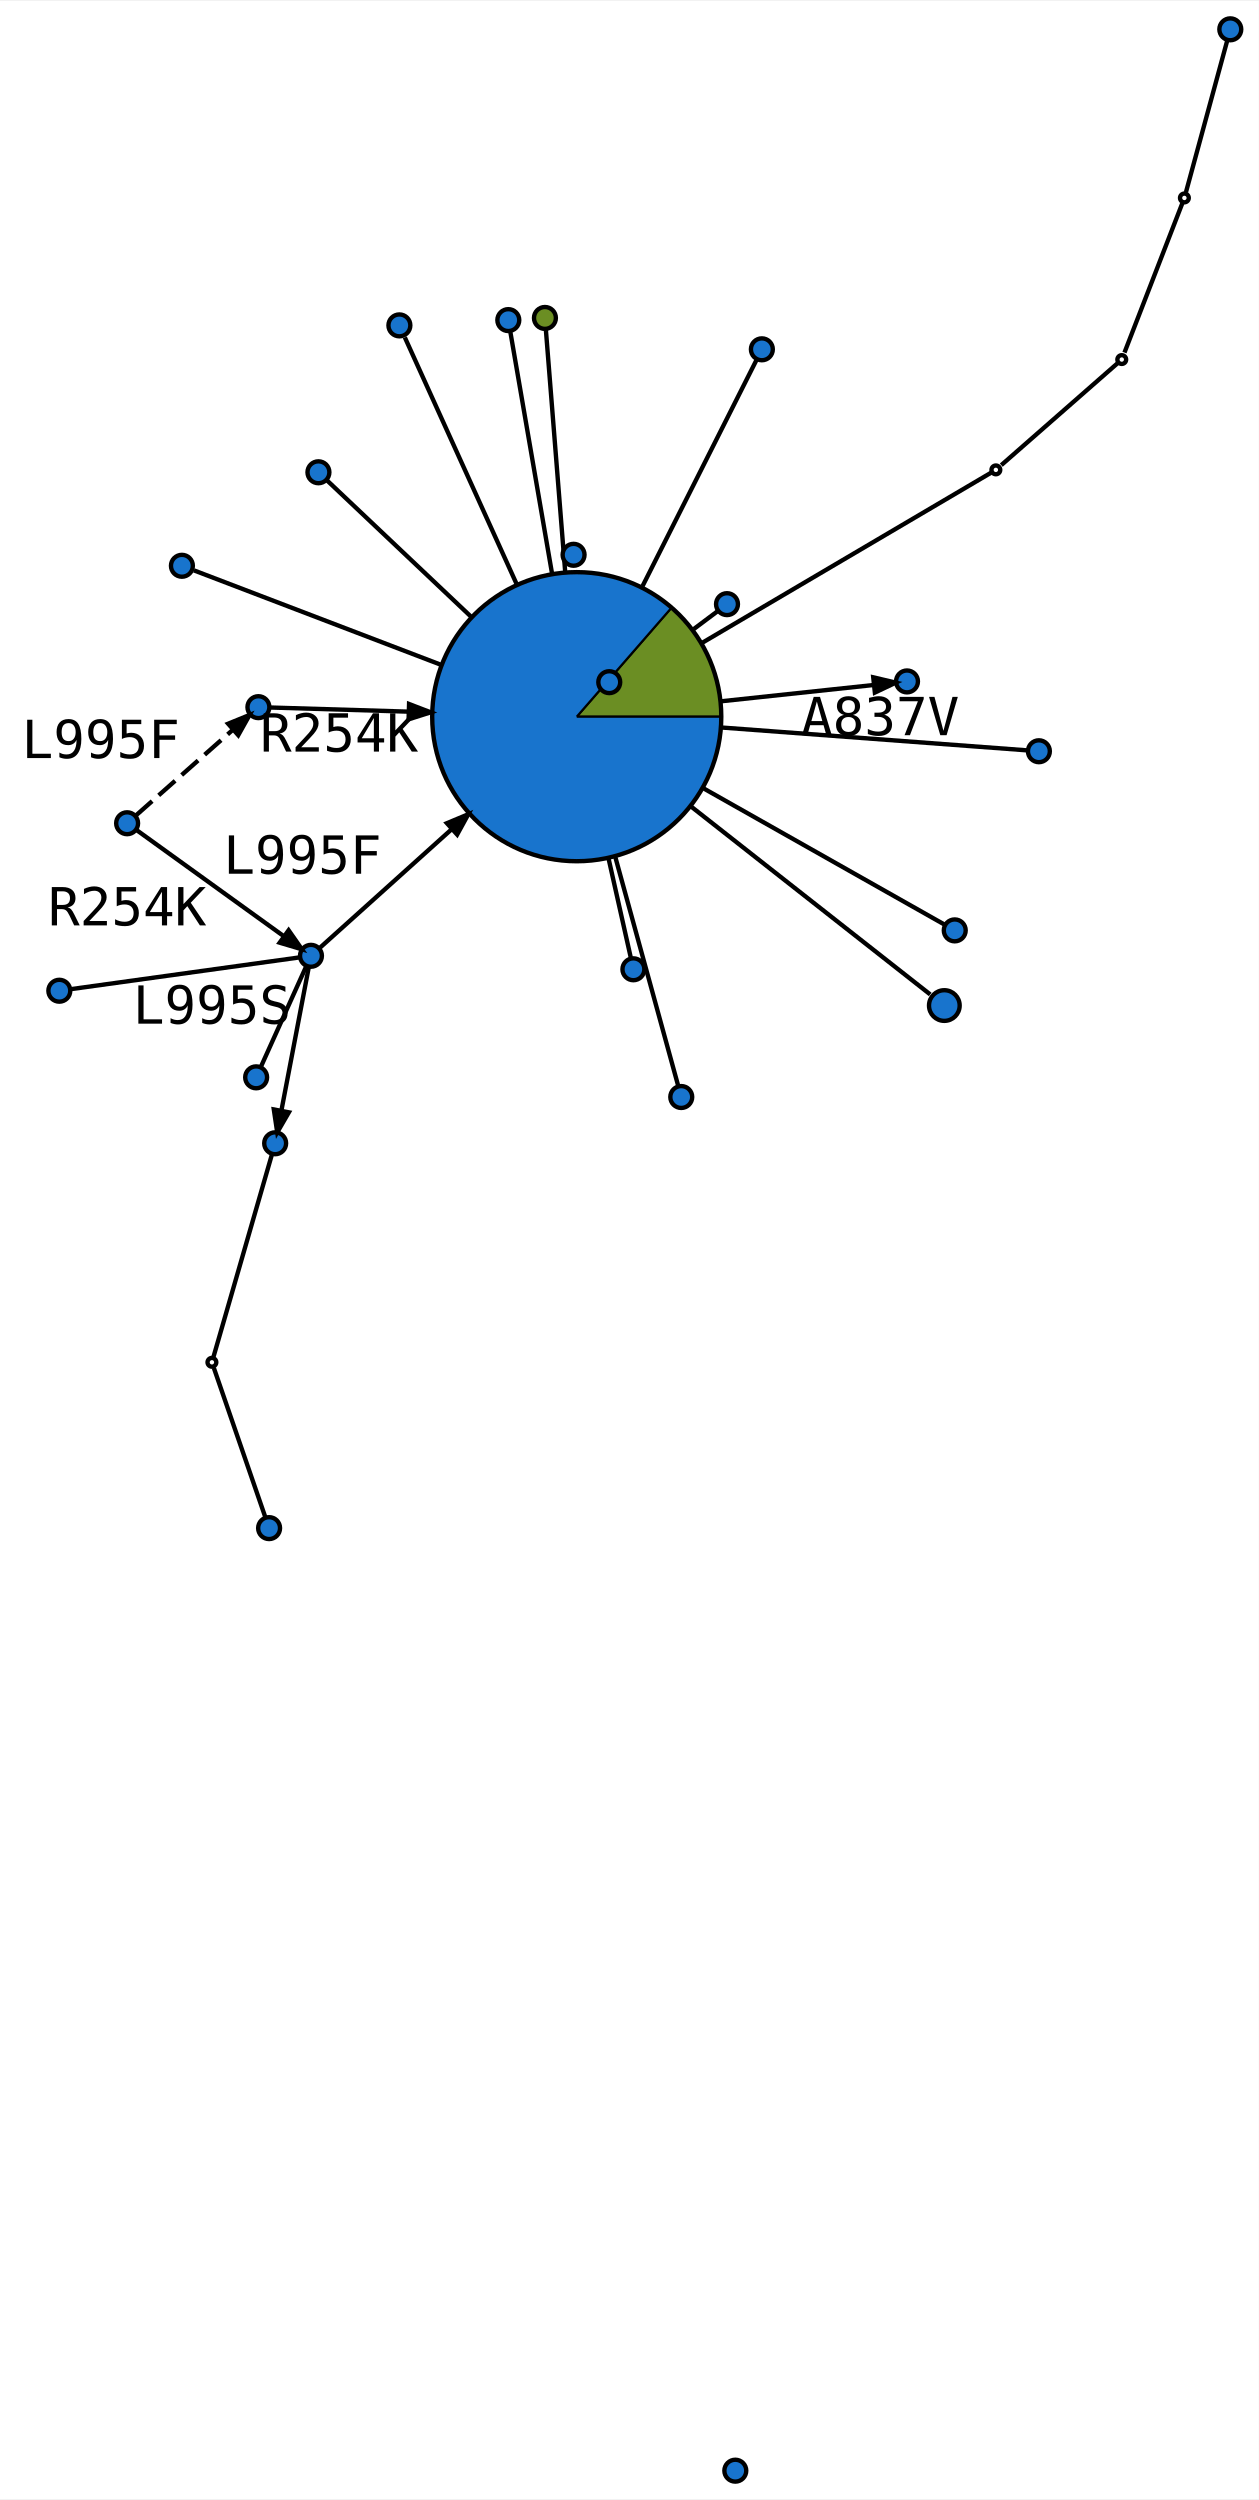
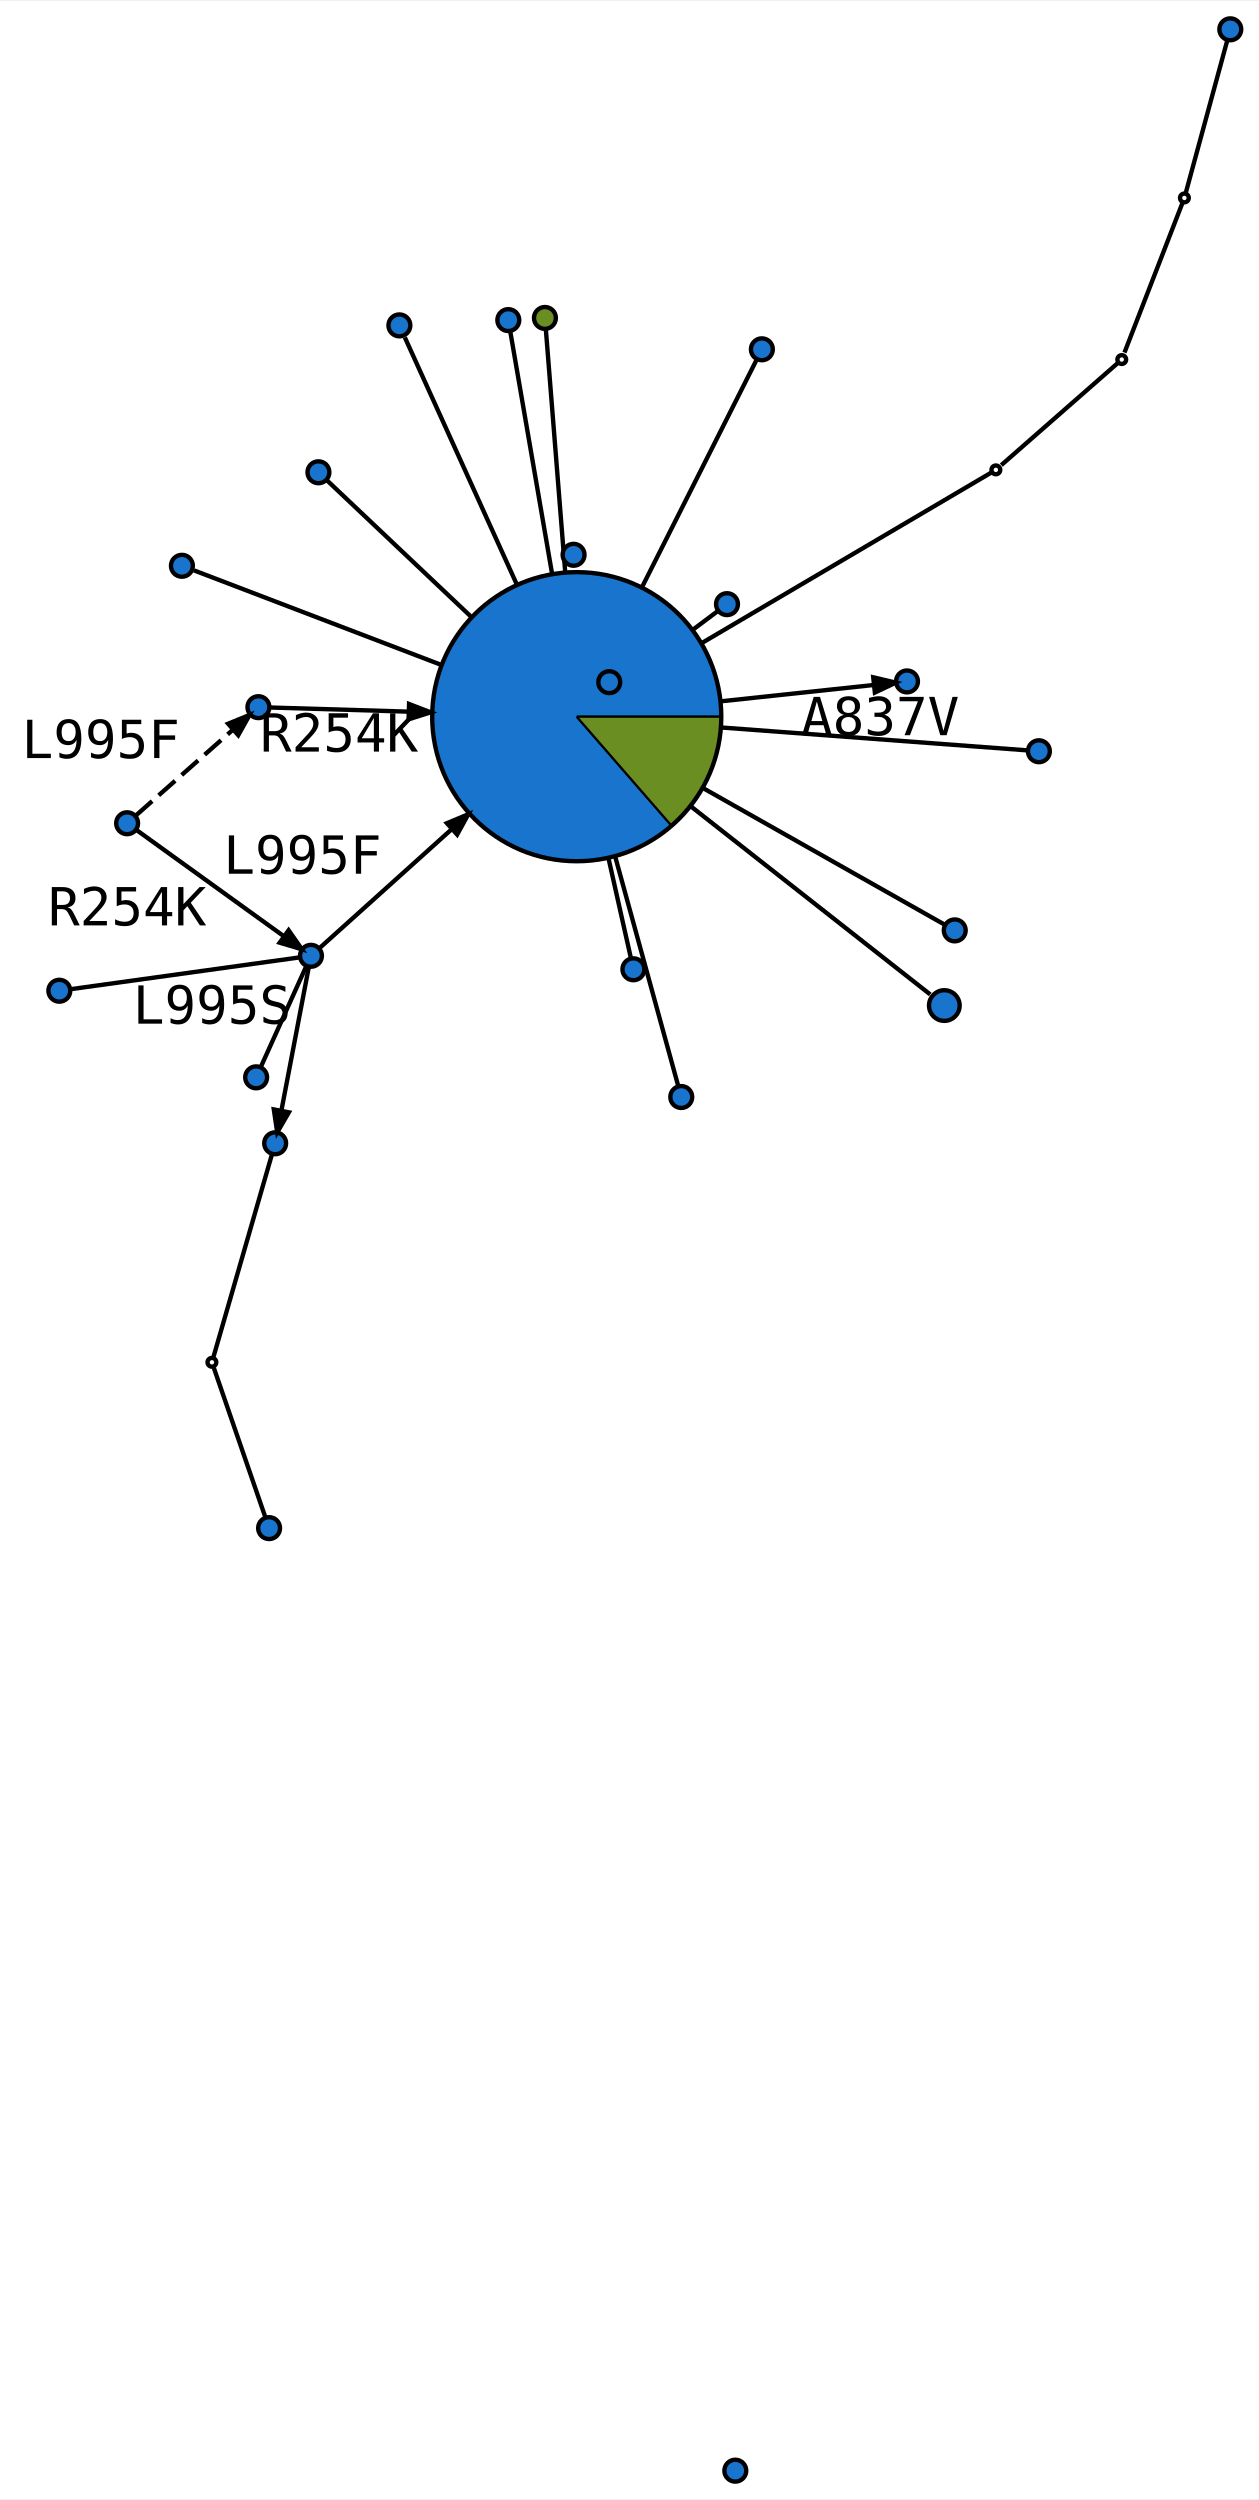
<svg xmlns="http://www.w3.org/2000/svg" width="287pt" height="570pt" viewBox="0.00 0.00 287.38 570.37">
  <g id="graph0" class="graph" transform="scale(1 1) rotate(0) translate(116.908 211.856)">
    <polygon fill="white" stroke="none" points="-116.908,358.512 -116.908,-211.856 170.472,-211.856 170.472,358.512 -116.908,358.512" />
    <g id="node1" class="node">
-       <path fill="olivedrab" stroke="black" stroke-width="0.5" d="M14.763,-48.427C14.763,-48.427 47.763,-48.427 47.763,-48.427 47.763,-49.603 47.7,-50.779 47.575,-51.948 47.449,-53.117 47.261,-54.279 47.012,-55.428 46.763,-56.578 46.452,-57.713 46.081,-58.829 45.71,-59.945 45.28,-61.04 44.793,-62.111 44.305,-63.181 43.761,-64.224 43.161,-65.236 42.562,-66.248 41.91,-67.228 41.206,-68.17 40.502,-69.112 39.749,-70.016 38.949,-70.878 38.149,-71.74 37.303,-72.559 36.416,-73.33 36.416,-73.33 14.763,-48.427 14.763,-48.427" />
-       <path fill="#1874cd" stroke="black" stroke-width="0.5" d="M14.763,-48.427C14.763,-48.427 36.416,-73.33 36.416,-73.33 35.712,-73.943 34.982,-74.525 34.228,-75.075 33.475,-75.626 32.698,-76.144 31.901,-76.628 31.104,-77.113 30.286,-77.563 29.45,-77.979 28.615,-78.394 27.762,-78.774 26.894,-79.117 26.026,-79.46 25.145,-79.766 24.251,-80.034 23.357,-80.302 22.453,-80.532 21.539,-80.724 20.626,-80.916 19.705,-81.069 18.779,-81.182 17.853,-81.296 16.922,-81.37 15.99,-81.404 15.057,-81.439 14.124,-81.434 13.192,-81.39 12.26,-81.345 11.33,-81.261 10.405,-81.138 9.48,-81.015 8.561,-80.853 7.65,-80.651 6.739,-80.45 5.836,-80.211 4.946,-79.933 4.055,-79.655 3.176,-79.34 2.312,-78.988 1.448,-78.636 0.599,-78.248 -0.232,-77.823 -1.063,-77.4 -1.876,-76.94 -2.668,-76.448 -3.461,-75.955 -4.232,-75.428 -4.979,-74.87 -5.727,-74.312 -6.451,-73.722 -7.149,-73.103 -7.846,-72.483 -8.517,-71.834 -9.16,-71.158 -9.803,-70.481 -10.416,-69.778 -11,-69.049 -11.583,-68.321 -12.135,-67.568 -12.654,-66.793 -13.173,-66.018 -13.659,-65.221 -14.111,-64.404 -14.563,-63.588 -14.98,-62.753 -15.361,-61.901 -15.742,-61.049 -16.087,-60.182 -16.394,-59.301 -16.701,-58.42 -16.971,-57.526 -17.203,-56.622 -17.435,-55.718 -17.628,-54.805 -17.782,-53.885 -17.937,-52.965 -18.052,-52.038 -18.128,-51.108 -18.203,-50.178 -18.24,-49.245 -18.237,-48.312 -18.233,-47.379 -18.191,-46.447 -18.108,-45.517 -18.026,-44.588 -17.904,-43.662 -17.744,-42.743 -17.583,-41.824 -17.383,-40.912 -17.145,-40.01 -16.907,-39.108 -16.631,-38.216 -16.317,-37.337 -16.004,-36.458 -15.653,-35.593 -15.266,-34.744 -14.879,-33.895 -14.457,-33.062 -13.999,-32.249 -13.542,-31.436 -13.05,-30.642 -12.525,-29.871 -12.001,-29.099 -11.443,-28.35 -10.855,-27.626 -10.267,-26.902 -9.648,-26.203 -9.001,-25.53 -8.354,-24.859 -7.678,-24.214 -6.976,-23.6 -6.274,-22.985 -5.546,-22.4 -4.795,-21.847 -4.043,-21.294 -3.268,-20.773 -2.473,-20.286 -1.677,-19.799 -0.861,-19.345 -0.027,-18.927 0.807,-18.509 1.659,-18.126 2.525,-17.78 3.392,-17.434 4.273,-17.125 5.165,-16.854 6.058,-16.582 6.962,-16.349 7.875,-16.154 8.787,-15.96 9.708,-15.803 10.633,-15.687 11.559,-15.57 12.489,-15.492 13.422,-15.454 14.354,-15.417 15.287,-15.418 16.22,-15.459 17.152,-15.501 18.082,-15.581 19.007,-15.701 19.933,-15.821 20.852,-15.98 21.764,-16.178 22.676,-16.376 23.579,-16.613 24.471,-16.887 25.363,-17.162 26.242,-17.474 27.108,-17.823 27.973,-18.172 28.823,-18.558 29.656,-18.979 30.489,-19.4 31.303,-19.856 32.097,-20.346 32.891,-20.837 33.664,-21.36 34.414,-21.916 35.163,-22.471 35.889,-23.058 36.589,-23.676 37.289,-24.293 37.962,-24.939 38.607,-25.613 39.252,-26.288 39.868,-26.989 40.454,-27.715 41.04,-28.442 41.594,-29.193 42.116,-29.966 42.638,-30.739 43.127,-31.535 43.582,-32.35 44.036,-33.164 44.456,-33.998 44.84,-34.849 45.224,-35.699 45.572,-36.566 45.882,-37.445 46.193,-38.325 46.466,-39.218 46.701,-40.121 46.936,-41.024 47.132,-41.937 47.29,-42.856 47.447,-43.776 47.566,-44.702 47.645,-45.632 47.724,-46.562 47.763,-47.494 47.763,-48.427 47.763,-48.427 14.763,-48.427 14.763,-48.427" />
+       <path fill="#1874cd" stroke="black" stroke-width="0.5" d="M14.763,-48.427C14.763,-48.427 47.763,-48.427 47.763,-48.427 47.763,-49.36 47.724,-50.293 47.645,-51.223 47.566,-52.153 47.447,-53.078 47.29,-53.998 47.132,-54.918 46.936,-55.831 46.701,-56.733 46.466,-57.636 46.193,-58.529 45.882,-59.409 45.572,-60.289 45.224,-61.155 44.84,-62.006 44.456,-62.856 44.036,-63.69 43.582,-64.505 43.127,-65.32 42.638,-66.115 42.116,-66.888 41.594,-67.662 41.04,-68.413 40.454,-69.139 39.868,-69.866 39.252,-70.567 38.607,-71.241 37.962,-71.915 37.289,-72.562 36.589,-73.179 35.889,-73.796 35.163,-74.383 34.414,-74.939 33.664,-75.494 32.891,-76.018 32.097,-76.508 31.303,-76.998 30.489,-77.454 29.656,-77.876 28.823,-78.297 27.973,-78.682 27.108,-79.031 26.242,-79.38 25.363,-79.693 24.471,-79.967 23.579,-80.242 22.676,-80.478 21.764,-80.676 20.852,-80.874 19.933,-81.033 19.007,-81.153 18.082,-81.273 17.152,-81.354 16.22,-81.395 15.287,-81.436 14.354,-81.438 13.422,-81.4 12.489,-81.362 11.559,-81.285 10.633,-81.168 9.708,-81.051 8.787,-80.895 7.875,-80.7 6.962,-80.505 6.058,-80.272 5.165,-80.001 4.273,-79.729 3.392,-79.42 2.525,-79.074 1.659,-78.728 0.807,-78.346 -0.027,-77.927 -0.861,-77.509 -1.677,-77.056 -2.473,-76.568 -3.268,-76.081 -4.043,-75.56 -4.795,-75.007 -5.546,-74.454 -6.274,-73.87 -6.976,-73.255 -7.678,-72.64 -8.354,-71.996 -9.001,-71.324 -9.648,-70.652 -10.267,-69.953 -10.855,-69.229 -11.443,-68.504 -12.001,-67.755 -12.525,-66.984 -13.05,-66.212 -13.542,-65.418 -13.999,-64.605 -14.457,-63.792 -14.879,-62.96 -15.266,-62.111 -15.653,-61.261 -16.004,-60.396 -16.317,-59.517 -16.631,-58.639 -16.907,-57.747 -17.145,-56.845 -17.383,-55.943 -17.583,-55.031 -17.744,-54.111 -17.904,-53.192 -18.026,-52.267 -18.108,-51.337 -18.191,-50.408 -18.233,-49.475 -18.237,-48.542 -18.24,-47.609 -18.203,-46.676 -18.128,-45.746 -18.052,-44.816 -17.937,-43.89 -17.782,-42.97 -17.628,-42.05 -17.435,-41.136 -17.203,-40.232 -16.971,-39.328 -16.701,-38.435 -16.394,-37.554 -16.087,-36.673 -15.742,-35.805 -15.361,-34.954 -14.98,-34.102 -14.563,-33.267 -14.111,-32.45 -13.659,-31.634 -13.173,-30.837 -12.654,-30.062 -12.135,-29.286 -11.583,-28.534 -11,-27.805 -10.416,-27.077 -9.803,-26.373 -9.16,-25.697 -8.517,-25.02 -7.846,-24.371 -7.149,-23.752 -6.451,-23.132 -5.727,-22.543 -4.979,-21.984 -4.232,-21.426 -3.461,-20.9 -2.668,-20.407 -1.876,-19.914 -1.063,-19.455 -0.232,-19.031 0.599,-18.607 1.448,-18.218 2.312,-17.866 3.176,-17.514 4.055,-17.199 4.946,-16.922 5.836,-16.644 6.739,-16.404 7.65,-16.203 8.561,-16.002 9.48,-15.839 10.405,-15.716 11.33,-15.593 12.26,-15.509 13.192,-15.465 14.124,-15.42 15.057,-15.415 15.99,-15.45 16.922,-15.485 17.853,-15.559 18.779,-15.672 19.705,-15.786 20.626,-15.939 21.539,-16.13 22.453,-16.322 23.357,-16.552 24.251,-16.82 25.145,-17.089 26.026,-17.395 26.894,-17.738 27.762,-18.081 28.615,-18.46 29.45,-18.876 30.286,-19.291 31.104,-19.742 31.901,-20.226 32.698,-20.711 33.475,-21.229 34.228,-21.779 34.982,-22.33 35.712,-22.912 36.416,-23.524 36.416,-23.524 14.763,-48.427 14.763,-48.427" />
+       <path fill="olivedrab" stroke="black" stroke-width="0.5" d="M14.763,-48.427C14.763,-48.427 36.416,-23.524 36.416,-23.524 37.303,-24.296 38.149,-25.114 38.949,-25.976 39.749,-26.838 40.502,-27.742 41.206,-28.685 41.91,-29.627 42.562,-30.606 43.161,-31.618 43.761,-32.63 44.305,-33.674 44.793,-34.744 45.28,-35.814 45.71,-36.91 46.081,-38.026 46.452,-39.142 46.763,-40.277 47.012,-41.426 47.261,-42.575 47.449,-43.737 47.575,-44.907 47.7,-46.076 47.763,-47.251 47.763,-48.427 47.763,-48.427 14.763,-48.427 14.763,-48.427" />
      <ellipse fill="none" stroke="black" cx="14.763" cy="-48.427" rx="33" ry="33" />
    </g>
    <g id="node2" class="node">
      <ellipse fill="#1874cd" stroke="black" cx="120.274" cy="-40.538" rx="2.5" ry="2.5" />
    </g>
    <g id="edge1" class="edge">
      <path fill="none" stroke="black" d="M47.858,-45.953C74.208,-43.982 108.194,-41.441 117.703,-40.73" />
    </g>
    <g id="node3" class="node">
      <ellipse fill="#1874cd" stroke="black" cx="57.028" cy="-132.3" rx="2.5" ry="2.5" />
    </g>
    <g id="edge2" class="edge">
      <path fill="none" stroke="black" d="M29.783,-78.234C39.843,-98.198 51.925,-122.175 55.782,-129.827" />
    </g>
    <g id="node4" class="node">
      <ellipse fill="#1874cd" stroke="black" cx="98.686" cy="17.519" rx="3.5" ry="3.5" />
    </g>
    <g id="edge3" class="edge">
      <path fill="none" stroke="black" d="M40.857,-27.923C60.873,-12.194 86.539,7.974 95.46,14.985" />
    </g>
    <g id="node6" class="node">
      <ellipse fill="#1874cd" stroke="black" cx="101.062" cy="0.36" rx="2.5" ry="2.5" />
    </g>
    <g id="edge4" class="edge">
      <path fill="none" stroke="black" d="M43.499,-32.182C64.681,-20.207 91.099,-5.273 98.837,-0.898" />
    </g>
    <g id="node7" class="node">
      <ellipse fill="#1874cd" stroke="black" cx="-44.21" cy="-104.227" rx="2.5" ry="2.5" />
    </g>
    <g id="edge5" class="edge">
      <path fill="none" stroke="black" d="M-9.224,-71.123C-22.489,-83.675 -37.295,-97.684 -42.381,-102.496" />
    </g>
    <g id="node8" class="node">
      <ellipse fill="#1874cd" stroke="black" cx="90.161" cy="-56.477" rx="2.5" ry="2.5" />
    </g>
    <g id="edge6" class="edge">
      <path fill="none" stroke="black" d="M47.614,-51.935C60.517,-53.312 74.189,-54.772 82.451,-55.654" />
      <polygon fill="black" stroke="black" points="82.454,-57.414 87.612,-56.205 82.826,-53.934 82.454,-57.414" />
      <text text-anchor="middle" x="84.033" y="-44.194" font-family="monospace" font-size="12.00">A837V</text>
    </g>
    <g id="node10" class="node">
      <ellipse fill="#1874cd" stroke="black" cx="-25.727" cy="-137.762" rx="2.5" ry="2.5" />
    </g>
    <g id="edge7" class="edge">
      <path fill="none" stroke="black" d="M1.055,-78.672C-8.673,-100.134 -20.656,-126.573 -24.488,-135.027" />
    </g>
    <g id="node12" class="node">
      <ellipse fill="#1874cd" stroke="black" cx="49.067" cy="-74.12" rx="2.5" ry="2.5" />
    </g>
    <g id="edge8" class="edge">
      <path fill="none" stroke="black" d="M41.454,-68.418C43.668,-70.076 45.571,-71.502 46.921,-72.513" />
    </g>
    <g id="node18" class="node">
      <ellipse fill="#1874cd" stroke="black" cx="-0.86" cy="-138.969" rx="2.5" ry="2.5" />
    </g>
    <g id="edge13" class="edge">
      <path fill="none" stroke="black" d="M9.123,-81.115C5.417,-102.592 1.003,-128.174 -0.405,-136.333" />
    </g>
    <g id="node19" class="node">
      <ellipse fill="#1874cd" stroke="black" cx="-75.378" cy="-82.879" rx="2.5" ry="2.5" />
    </g>
    <g id="edge14" class="edge">
      <path fill="none" stroke="black" d="M-16.258,-60.283C-37.851,-68.536 -64.224,-78.616 -72.652,-81.837" />
    </g>
    <g id="node20" class="node">
      <ellipse fill="#1874cd" stroke="black" cx="38.626" cy="38.402" rx="2.5" ry="2.5" />
    </g>
    <g id="edge15" class="edge">
      <path fill="none" stroke="black" d="M23.513,-16.588C29.153,3.933 35.816,28.178 37.94,35.905" />
    </g>
    <g id="node21" class="node">
      <ellipse fill="olivedrab" stroke="black" cx="7.501" cy="-139.46" rx="2.5" ry="2.5" />
    </g>
    <g id="edge16" class="edge">
      <path fill="none" stroke="black" d="M12.121,-81.55C10.401,-103.105 8.361,-128.674 7.711,-136.826" />
    </g>
    <g id="node22" class="node">
      <ellipse fill="#1874cd" stroke="black" cx="27.698" cy="9.242" rx="2.5" ry="2.5" />
    </g>
    <g id="edge17" class="edge">
      <path fill="none" stroke="black" d="M21.987,-16.22C24.116,-6.726 26.135,2.275 27.102,6.586" />
    </g>
    <g id="node26" class="node">
      <ellipse fill="white" stroke="black" cx="110.45" cy="-104.775" rx="1" ry="1" />
    </g>
    <g id="edge9" class="edge">
      <path fill="none" stroke="black" d="M43.213,-65.181C68.775,-80.234 103.227,-100.522 109.462,-104.194" />
    </g>
    <g id="node5" class="node">
      <ellipse fill="#1874cd" stroke="black" cx="-58.431" cy="33.909" rx="2.5" ry="2.5" />
    </g>
    <g id="node23" class="node">
      <ellipse fill="#1874cd" stroke="black" cx="-45.915" cy="6.164" rx="2.5" ry="2.5" />
    </g>
    <g id="edge20" class="edge">
      <path fill="none" stroke="black" d="M-57.276,31.348C-54.855,25.982 -49.283,13.63 -46.961,8.482" />
    </g>
    <g id="node9" class="node">
      <ellipse fill="#1874cd" stroke="black" cx="-54.089" cy="48.965" rx="2.5" ry="2.5" />
    </g>
    <g id="node29" class="node">
      <ellipse fill="white" stroke="black" cx="-68.529" cy="98.968" rx="1" ry="1" />
    </g>
    <g id="edge21" class="edge">
      <path fill="none" stroke="black" d="M-54.786,51.377C-57.355,60.273 -66.249,91.073 -68.164,97.704" />
    </g>
    <g id="node11" class="node">
      <ellipse fill="#1874cd" stroke="black" cx="50.965" cy="352.012" rx="2.5" ry="2.5" />
    </g>
    <g id="node13" class="node">
      <ellipse fill="#1874cd" stroke="black" cx="14.042" cy="-85.389" rx="2.5" ry="2.5" />
    </g>
    <g id="node14" class="node">
      <ellipse fill="#1874cd" stroke="black" cx="22.187" cy="-56.308" rx="2.5" ry="2.5" />
    </g>
    <g id="node15" class="node">
      <ellipse fill="#1874cd" stroke="black" cx="-87.888" cy="-24.099" rx="2.5" ry="2.5" />
    </g>
    <g id="edge24" class="edge">
      <path fill="none" stroke="black" d="M-85.632,-22.472C-79.368,-17.955 -61.601,-5.146 -52.096,1.708" />
      <polygon fill="black" stroke="black" points="-51.015,0.33 -47.982,4.674 -53.062,3.169 -51.015,0.33" />
      <text text-anchor="middle" x="-87.864" y="-0.782" font-family="monospace" font-size="12.00">R254K</text>
    </g>
    <g id="node25" class="node">
      <ellipse fill="#1874cd" stroke="black" cx="-57.913" cy="-50.602" rx="2.5" ry="2.5" />
    </g>
    <g id="edge26" class="edge">
      <path fill="none" stroke="black" stroke-dasharray="5,2" d="M-85.922,-25.838C-81.519,-29.73 -70.723,-39.276 -63.893,-45.314" />
      <polygon fill="black" stroke="black" points="-64.831,-46.821 -59.926,-48.822 -62.513,-44.199 -64.831,-46.821" />
      <text text-anchor="middle" x="-93.907" y="-38.976" font-family="monospace" font-size="12.00">L995F</text>
    </g>
    <g id="node16" class="node">
      <ellipse fill="#1874cd" stroke="black" cx="-55.474" cy="136.824" rx="2.5" ry="2.5" />
    </g>
    <g id="node17" class="node">
      <ellipse fill="#1874cd" stroke="black" cx="163.972" cy="-205.356" rx="2.5" ry="2.5" />
    </g>
    <g id="edge18" class="edge">
      <path fill="none" stroke="black" d="M-43.896,4.348C-39.051,-0.011 -26.242,-11.536 -13.825,-22.707" />
      <polygon fill="black" stroke="black" points="-14.881,-24.111 -9.994,-26.154 -12.54,-21.509 -14.881,-24.111" />
      <text text-anchor="middle" x="-47.861" y="-12.579" font-family="monospace" font-size="12.00">L995F</text>
    </g>
    <g id="edge23" class="edge">
      <path fill="none" stroke="black" d="M-46.402,8.714C-47.609,15.033 -50.776,31.615 -52.647,41.412" />
      <polygon fill="black" stroke="black" points="-50.958,41.9 -53.615,46.483 -54.396,41.243 -50.958,41.9" />
      <text text-anchor="middle" x="-68.524" y="21.663" font-family="monospace" font-size="12.00">L995S</text>
    </g>
    <g id="node24" class="node">
      <ellipse fill="#1874cd" stroke="black" cx="-103.364" cy="14.139" rx="2.5" ry="2.5" />
    </g>
    <g id="edge25" class="edge">
      <path fill="none" stroke="black" d="M-48.686,6.549C-58.458,7.905 -91.238,12.455 -100.754,13.776" />
    </g>
    <g id="edge19" class="edge">
      <path fill="none" stroke="black" d="M-55.153,-50.52C-49.705,-50.357 -36.954,-49.975 -23.812,-49.582" />
      <polygon fill="black" stroke="black" points="-23.519,-51.324 -18.574,-49.425 -23.624,-47.825 -23.519,-51.324" />
      <text text-anchor="middle" x="-39.482" y="-40.451" font-family="monospace" font-size="12.00">R254K</text>
    </g>
    <g id="node27" class="node">
      <ellipse fill="white" stroke="black" cx="139.193" cy="-129.963" rx="1" ry="1" />
    </g>
    <g id="edge10" class="edge">
      <path fill="none" stroke="black" d="M111.685,-105.858C116.499,-110.076 133.949,-125.368 138.236,-129.125" />
    </g>
    <g id="node28" class="node">
      <ellipse fill="white" stroke="black" cx="153.491" cy="-166.859" rx="1" ry="1" />
    </g>
    <g id="edge11" class="edge">
      <path fill="none" stroke="black" d="M139.807,-131.548C142.202,-137.728 150.882,-160.128 153.015,-165.632" />
    </g>
    <g id="edge12" class="edge">
      <path fill="none" stroke="black" d="M153.839,-168.14C155.345,-173.672 161.306,-195.564 163.31,-202.926" />
    </g>
    <g id="edge22" class="edge">
      <path fill="none" stroke="black" d="M-68.095,100.228C-66.219,105.667 -58.794,127.195 -56.298,134.435" />
    </g>
  </g>
</svg>
